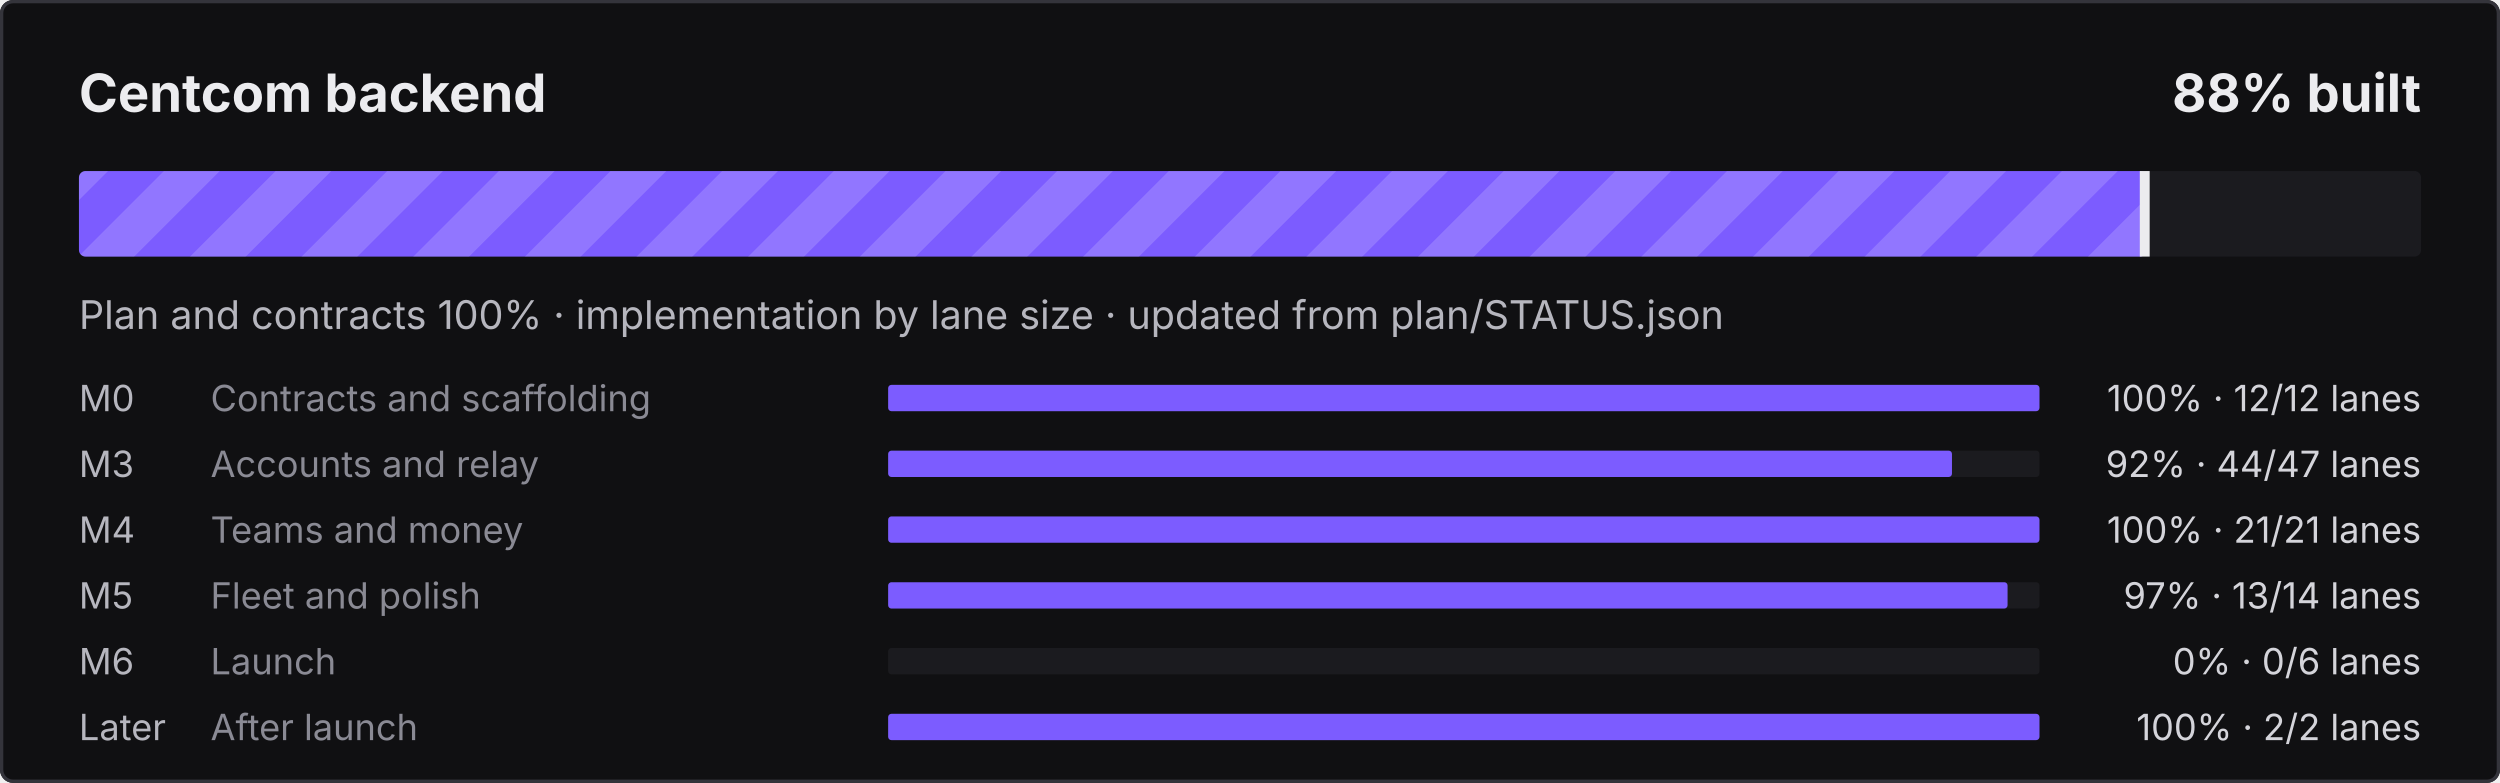
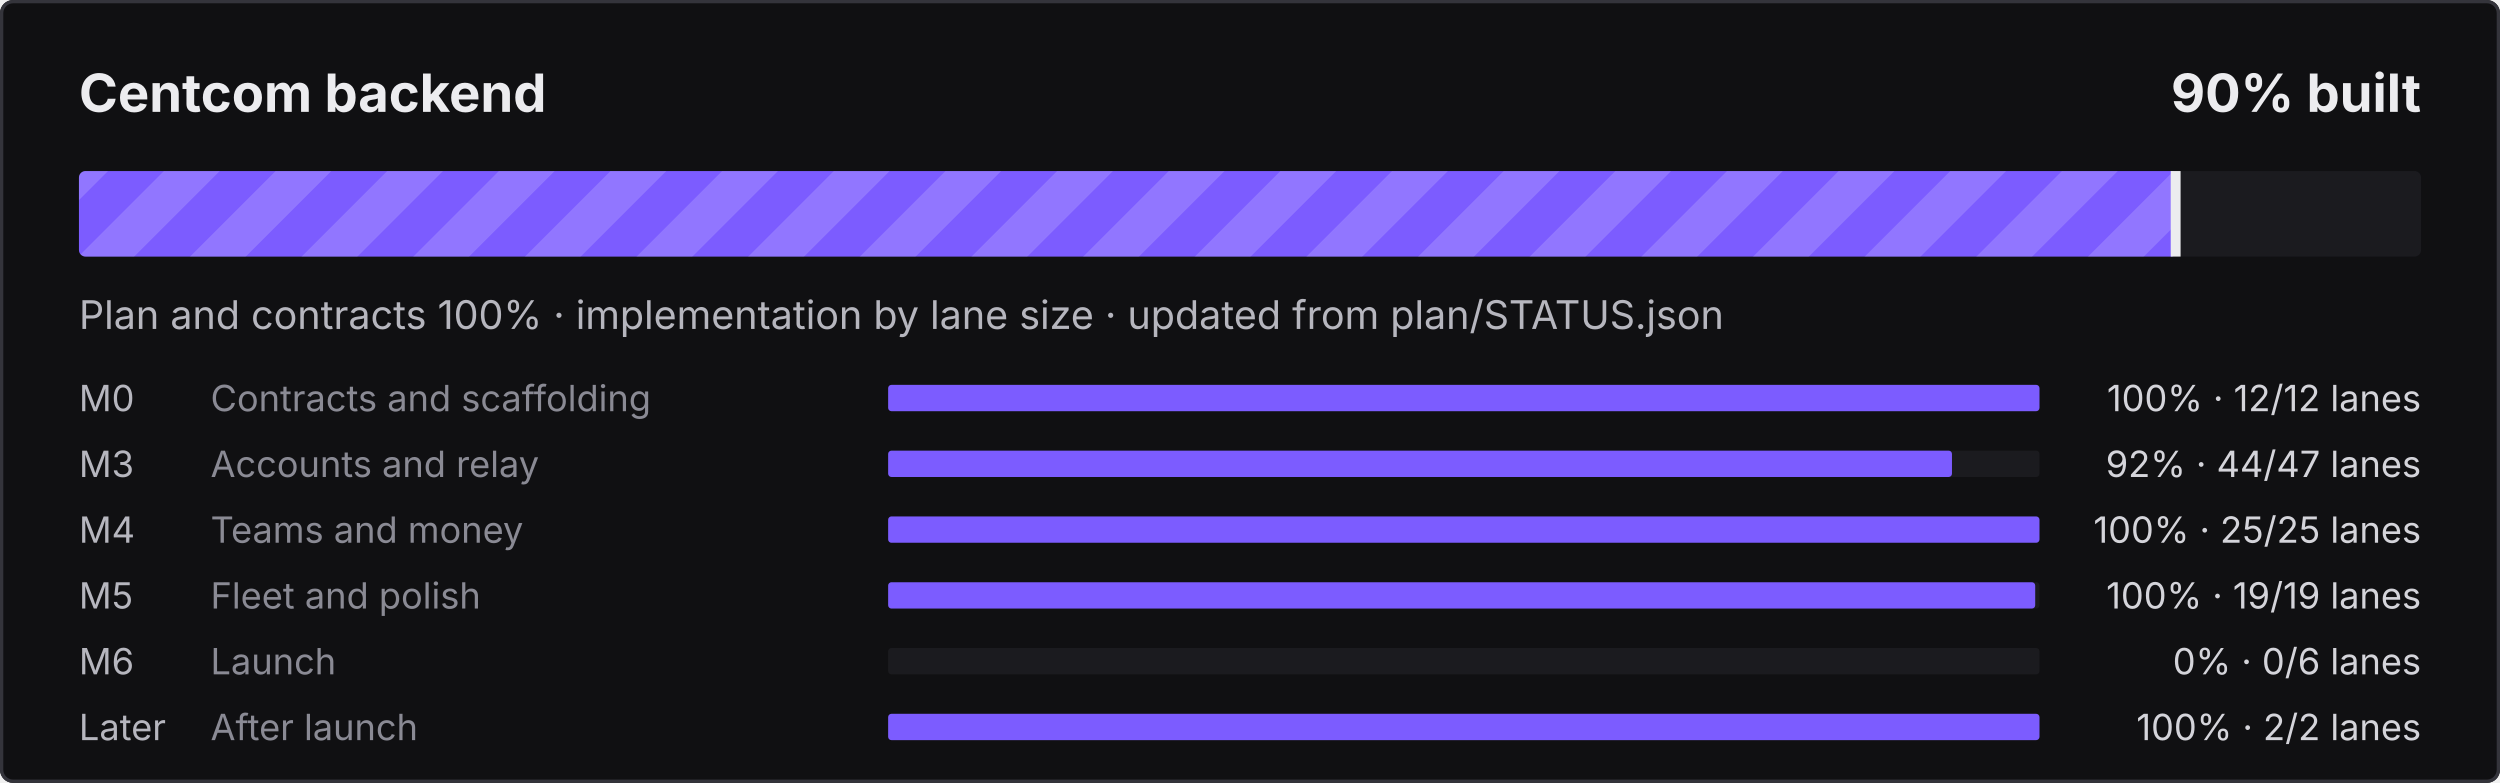
- <svg xmlns="http://www.w3.org/2000/svg" width="760" height="238" viewBox="0 0 760 238" role="img" aria-label="Centcom backend: 88% built">
+ <svg xmlns="http://www.w3.org/2000/svg" width="760" height="238" viewBox="0 0 760 238" role="img" aria-label="Centcom backend: 90% built">
  <defs>
    <pattern id="s" width="24" height="24" patternUnits="userSpaceOnUse" patternTransform="rotate(45)">
      <rect width="12" height="24" fill="#fff" fill-opacity=".16" />
    </pattern>
    <clipPath id="c">
      <rect x="24" y="52" width="712" height="26" rx="2" />
    </clipPath>
  </defs>
  <style>@keyframes mv{to{transform:translateX(24px)}}
.st{animation:mv .9s linear infinite}text{font-family:ui-sans-serif,system-ui,-apple-system,"Segoe UI",sans-serif}
@media (prefers-reduced-motion:reduce){.st{animation:none}}</style>
  <rect width="760" height="238" rx="4" fill="#101012" />
  <rect x=".5" y=".5" width="759" height="237" rx="3.5" fill="none" stroke="#34343B" />
  <text x="24" y="34" fill="#ECECEF" font-size="16" font-weight="700">Centcom backend</text>
-   <text x="736" y="34" fill="#ECECEF" font-size="16" font-weight="700" text-anchor="end">88% built</text>
+   <text x="736" y="34" fill="#ECECEF" font-size="16" font-weight="700" text-anchor="end">90% built</text>
  <rect x="24" y="52" width="712" height="26" rx="2" fill="#1B1B1F" />
  <clipPath id="cf">
-     <rect x="24" y="52" width="628.5" height="26" rx="2" />
+     <rect x="24" y="52" width="637.9" height="26" rx="2" />
  </clipPath>
  <g clip-path="url(#cf)">
-     <rect x="24" y="52" width="628.5" height="26" fill="#7C5CFF" />
-     <rect x="0" y="52" width="676.5" height="26" fill="url(#s)" class="st" />
+     <rect x="24" y="52" width="637.9" height="26" fill="#7C5CFF" />
+     <rect x="0" y="52" width="685.9" height="26" fill="url(#s)" class="st" />
  </g>
-   <rect x="650.5" y="52" width="3" height="26" fill="#ECECEF" />
+   <rect x="659.9" y="52" width="3" height="26" fill="#ECECEF" />
  <text x="24" y="100" fill="#B6B6BE" font-size="12">Plan and contracts 100% · implementation by lane size · updated from plan/STATUS.json</text>
  <text x="24" y="125" fill="#B6B6BE" font-size="11">M0</text>
  <text x="64" y="125" fill="#8A8A94" font-size="11">Contracts and scaffolding</text>
  <rect x="270" y="117" width="350" height="8" rx="1" fill="#1B1B1F" />
  <rect x="270" y="117" width="350.0" height="8" rx="1" fill="#7C5CFF" />
  <text x="736" y="125" fill="#D4D4DA" font-size="11" text-anchor="end">100% · 12/12 lanes</text>
  <text x="24" y="145" fill="#B6B6BE" font-size="11">M3</text>
  <text x="64" y="145" fill="#8A8A94" font-size="11">Accounts and relay</text>
  <rect x="270" y="137" width="350" height="8" rx="1" fill="#1B1B1F" />
  <rect x="270" y="137" width="323.4" height="8" rx="1" fill="#7C5CFF" />
  <text x="736" y="145" fill="#D4D4DA" font-size="11" text-anchor="end">92% · 44/47 lanes</text>
  <text x="24" y="165" fill="#B6B6BE" font-size="11">M4</text>
  <text x="64" y="165" fill="#8A8A94" font-size="11">Teams and money</text>
  <rect x="270" y="157" width="350" height="8" rx="1" fill="#1B1B1F" />
  <rect x="270" y="157" width="350.0" height="8" rx="1" fill="#7C5CFF" />
-   <text x="736" y="165" fill="#D4D4DA" font-size="11" text-anchor="end">100% · 21/21 lanes</text>
+   <text x="736" y="165" fill="#D4D4DA" font-size="11" text-anchor="end">100% · 25/25 lanes</text>
  <text x="24" y="185" fill="#B6B6BE" font-size="11">M5</text>
  <text x="64" y="185" fill="#8A8A94" font-size="11">Fleet and polish</text>
  <rect x="270" y="177" width="350" height="8" rx="1" fill="#1B1B1F" />
-   <rect x="270" y="177" width="340.3" height="8" rx="1" fill="#7C5CFF" />
-   <text x="736" y="185" fill="#D4D4DA" font-size="11" text-anchor="end">97% · 13/14 lanes</text>
+   <rect x="270" y="177" width="348.7" height="8" rx="1" fill="#7C5CFF" />
+   <text x="736" y="185" fill="#D4D4DA" font-size="11" text-anchor="end">100% · 19/19 lanes</text>
  <text x="24" y="205" fill="#B6B6BE" font-size="11">M6</text>
  <text x="64" y="205" fill="#8A8A94" font-size="11">Launch</text>
  <rect x="270" y="197" width="350" height="8" rx="1" fill="#1B1B1F" />
  <text x="736" y="205" fill="#D4D4DA" font-size="11" text-anchor="end">0% · 0/6 lanes</text>
  <text x="24" y="225" fill="#B6B6BE" font-size="11">Later</text>
  <text x="64" y="225" fill="#8A8A94" font-size="11">After launch</text>
  <rect x="270" y="217" width="350" height="8" rx="1" fill="#1B1B1F" />
  <rect x="270" y="217" width="350.0" height="8" rx="1" fill="#7C5CFF" />
  <text x="736" y="225" fill="#D4D4DA" font-size="11" text-anchor="end">100% · 2/2 lanes</text>
</svg>
